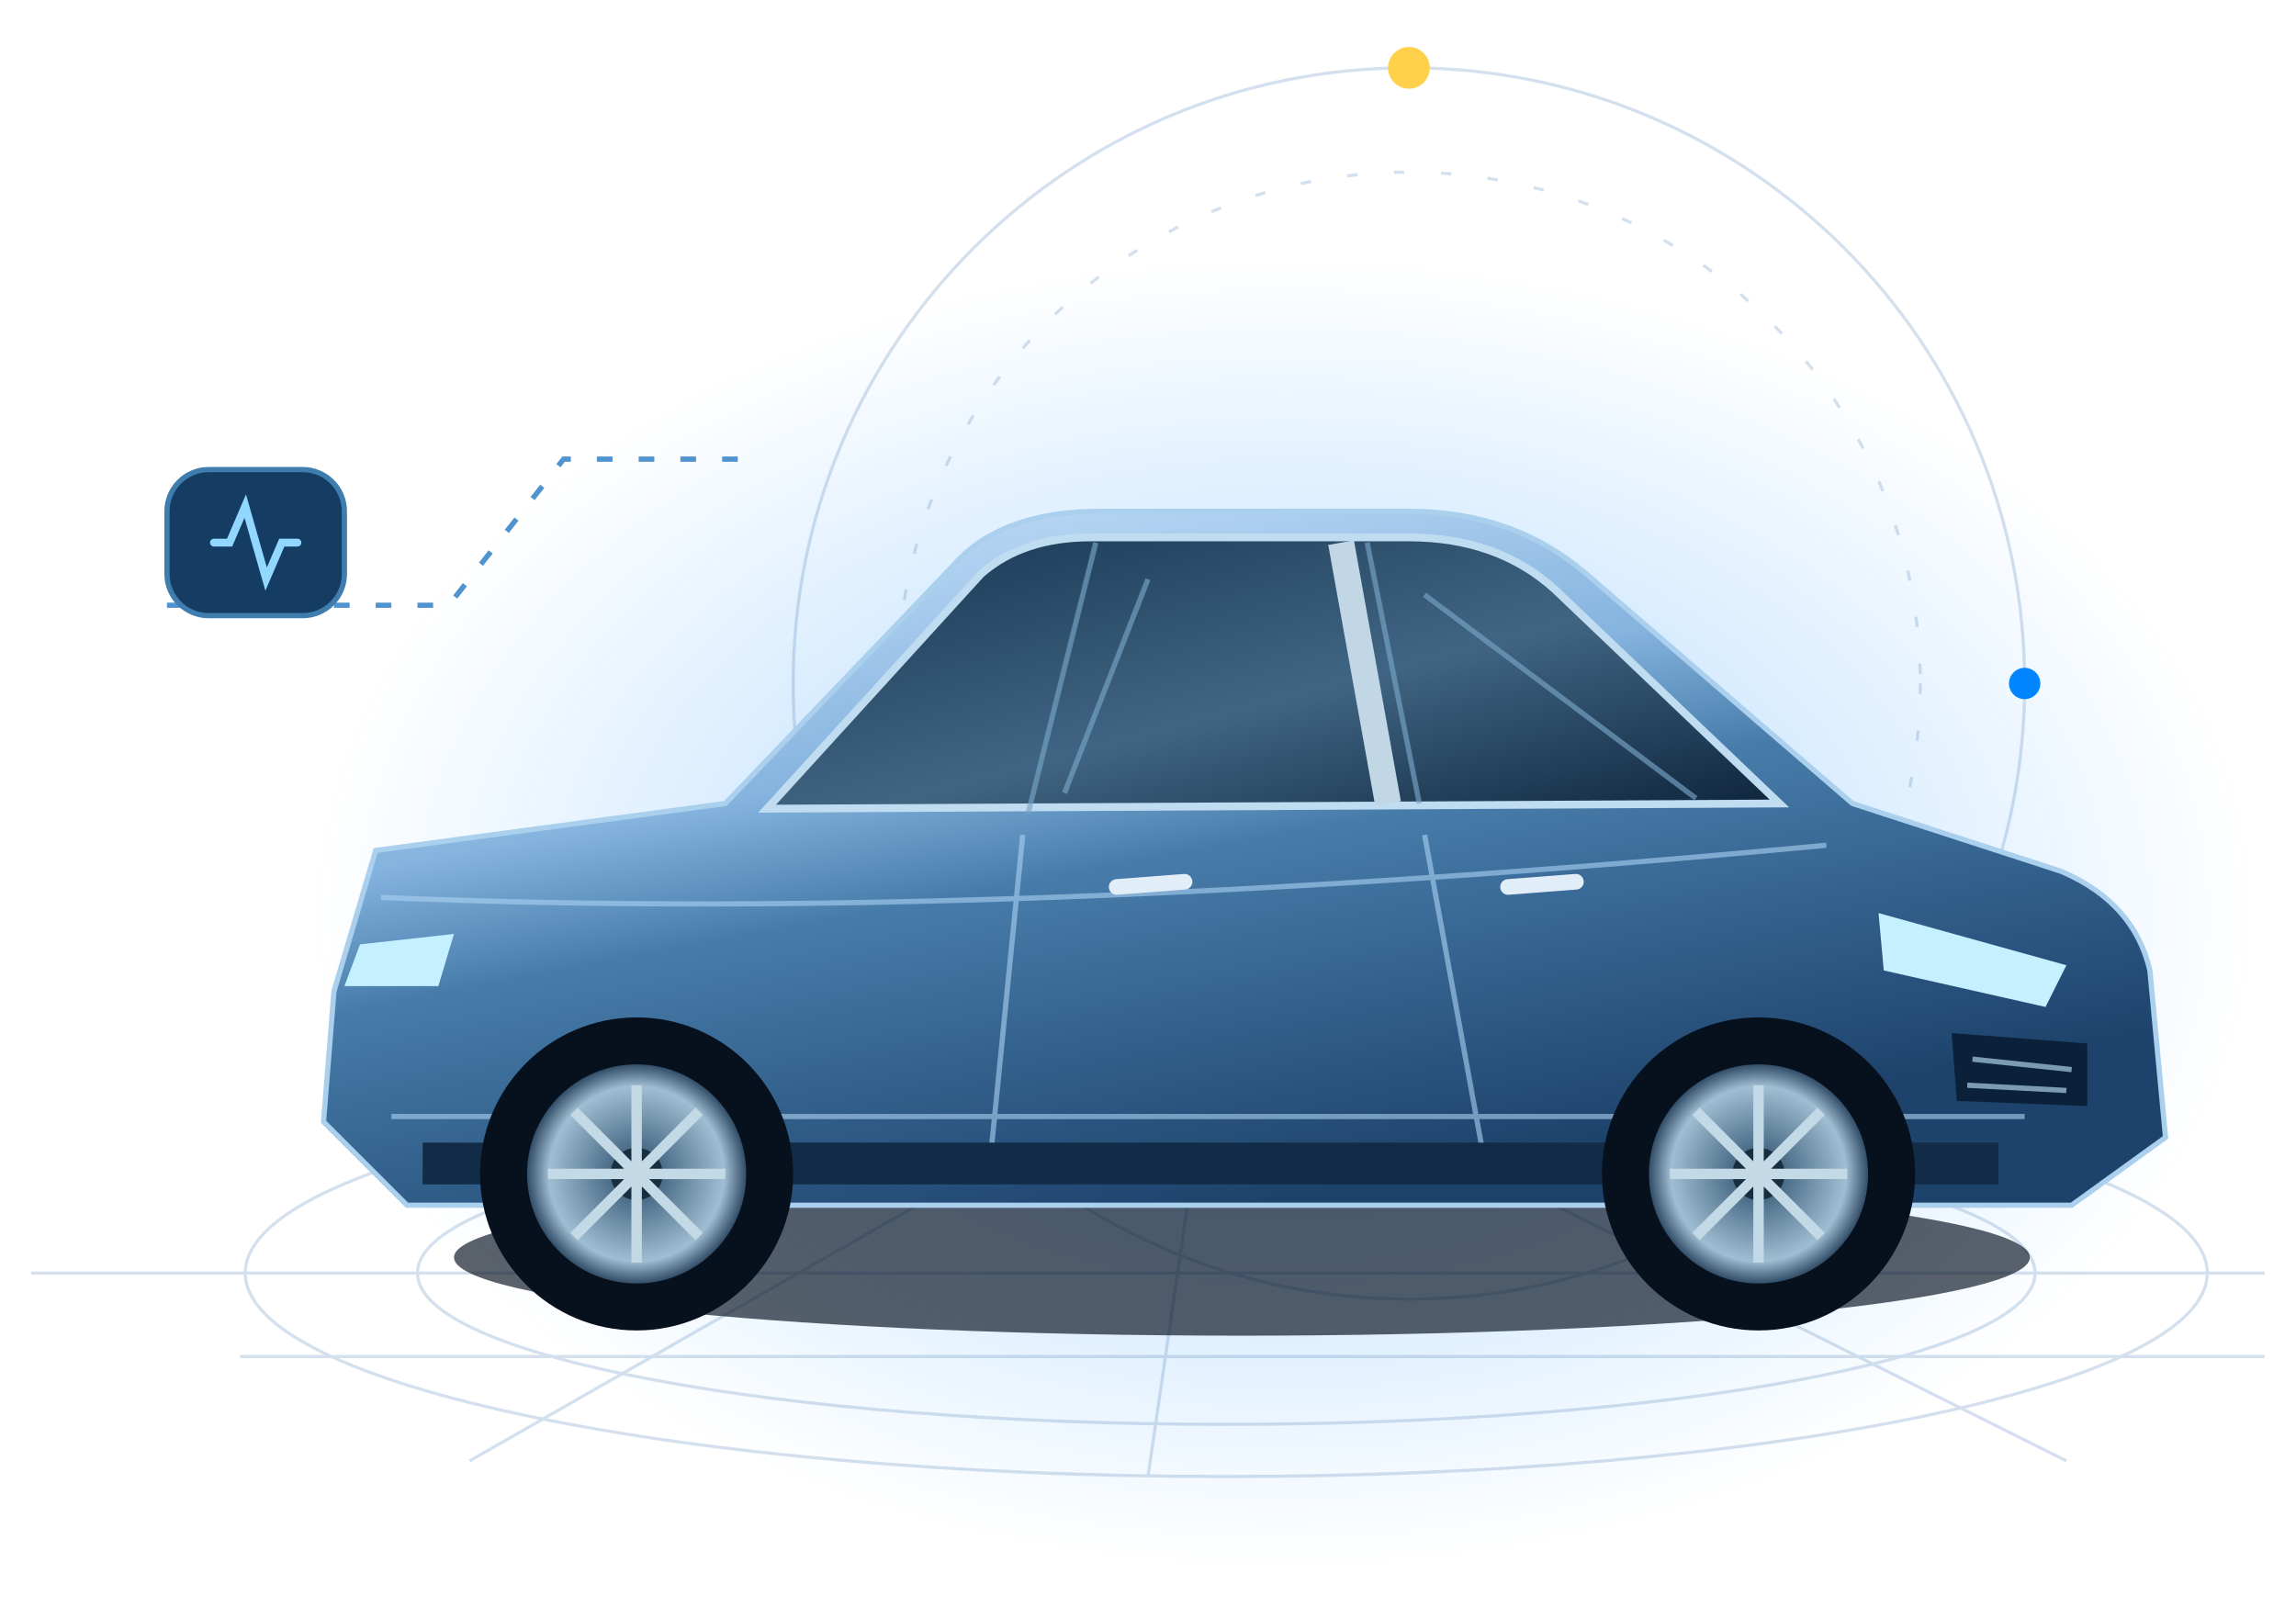
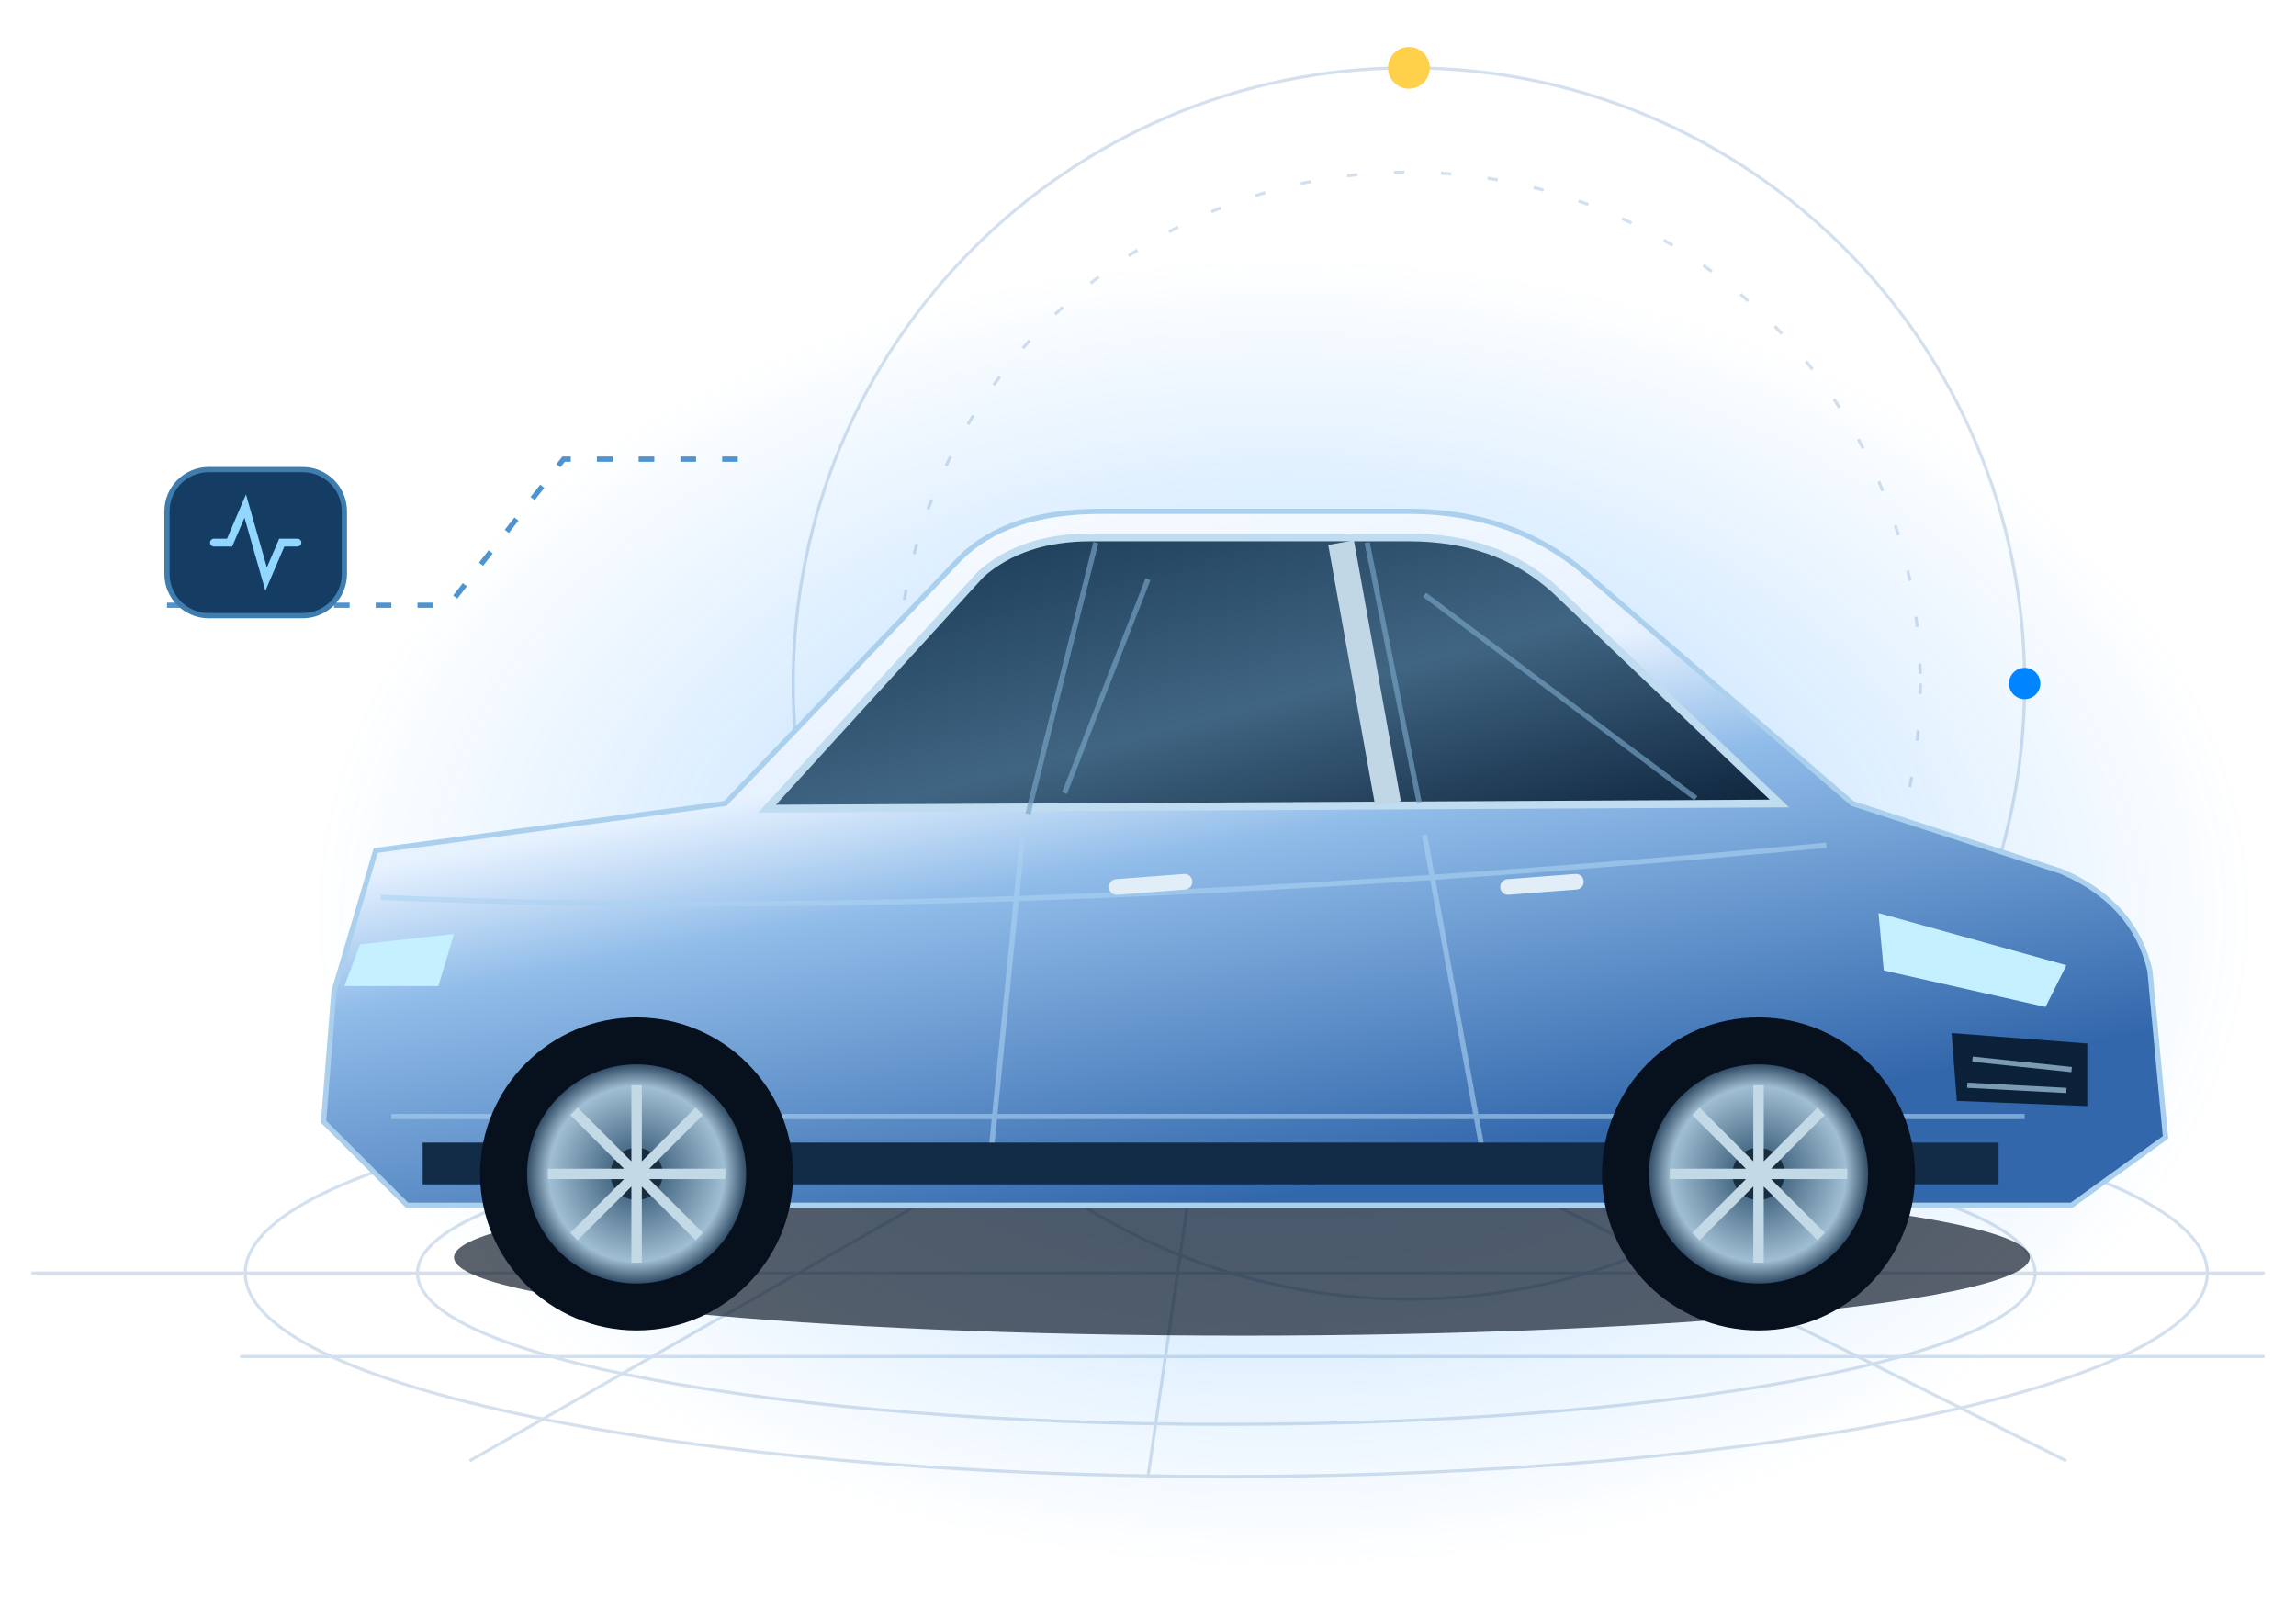
<svg xmlns="http://www.w3.org/2000/svg" width="440" height="310" viewBox="0 0 440 310">
  <defs>
    <linearGradient id="body" x1="0" y1="0" x2=".5" y2="1">
-       <stop stop-color="#d4e8ff" />
-       <stop offset=".42" stop-color="#85b4df" />
-       <stop offset=".58" stop-color="#477caa" />
-       <stop offset="1" stop-color="#1d436c" />
+       <stop stop-color="#ffffff" />
+       <stop offset=".42" stop-color="#e7f2ff" />
+       <stop offset=".58" stop-color="#90bce9" />
+       <stop offset="1" stop-color="#3267ab" />
    </linearGradient>
    <linearGradient id="glass" x1="0" y1="0" x2="1" y2="1">
      <stop stop-color="#163551" />
      <stop offset=".55" stop-color="#406582" />
      <stop offset="1" stop-color="#0d233b" />
    </linearGradient>
    <radialGradient id="light">
      <stop stop-color="#0084ff" stop-opacity=".35" />
      <stop offset="1" stop-color="#0084ff" stop-opacity="0" />
    </radialGradient>
    <radialGradient id="rim">
      <stop stop-color="#bcd7ec" />
      <stop offset=".2" stop-color="#446681" />
      <stop offset=".8" stop-color="#a0bed3" />
      <stop offset="1" stop-color="#334e68" />
    </radialGradient>
  </defs>
  <ellipse cx="246" cy="175" rx="188" ry="125" fill="url(#light)" />
  <g fill="none" stroke="#5384b6" stroke-width=".6" opacity=".25">
    <ellipse cx="235" cy="244" rx="188" ry="39" />
    <ellipse cx="235" cy="244" rx="155" ry="29" />
    <path d="M6 244h428M46 260h388M90 280l91-52m111 0 104 52m-168-52-8 55" />
    <circle cx="270" cy="131" r="98" stroke-dasharray="2 7" />
    <circle cx="270" cy="131" r="118" />
  </g>
  <path d="M32 116h54l22-28h37" fill="none" stroke="#4f94cf" stroke-width="1" stroke-dasharray="3 5" />
  <g transform="translate(32 90)">
    <rect width="34" height="28" rx="8" fill="#153d63" stroke="#3f7dae" />
    <path d="M9 14h3l3-7 4 14 3-7h3" fill="none" stroke="#91d7ff" stroke-width="1.5" stroke-linecap="round" />
  </g>
  <ellipse cx="238" cy="241" rx="151" ry="15" fill="#020d1b" opacity=".65" />
  <path d="m64 190 8-27 67-9 45-47q9-9 27-9h59q20 0 34 12l51 44 40 13q14 6 17 19l3 32-18 13H78l-16-16z" fill="url(#body)" stroke="#abd0ed" stroke-width="1" />
  <path d="m147 155 41-45q8-7 21-7h61q17 0 28 10l43 41z" fill="url(#glass)" stroke="#c0dcf0" stroke-width="1.5" />
  <path d="m210 104-13 52m65-52 10 50m-52-43-16 41m69-38 52 39" stroke="#78a4c6" stroke-width="1" opacity=".65" />
  <path d="m257 104 9 50" stroke="#c1d7e5" stroke-width="5" />
  <path d="M73 172q118 5 277-10m-154-2-6 60m83-60 11 60M75 214h313" fill="none" stroke="#abd2f1" stroke-opacity=".6" stroke-width="1" />
  <path d="m69 181 18-2-3 10H66m294-14 36 10-4 8-31-7" fill="#c5f0ff" />
  <path d="m374 198 26 2v12l-25-1z" fill="#0a2139" />
  <path d="m378 203 19 2m-20 3 19 1" stroke="#7b9bb4" stroke-width="1" />
  <path d="m81 223h302" stroke="#122b46" stroke-width="8" />
  <path d="m214 170 13-1m62 1 13-1" stroke="#e1eef7" stroke-width="3" stroke-linecap="round" />
  <g>
    <circle cx="122" cy="225" r="30" fill="#07111e" />
    <circle cx="122" cy="225" r="21" fill="url(#rim)" />
    <circle cx="122" cy="225" r="5" fill="#172d40" />
    <path d="m122 208 0 34m-17-17h34m-29-12 24 24m0-24-24 24" stroke="#c4d9e6" stroke-width="2" />
  </g>
  <g>
    <circle cx="337" cy="225" r="30" fill="#07111e" />
    <circle cx="337" cy="225" r="21" fill="url(#rim)" />
    <circle cx="337" cy="225" r="5" fill="#172d40" />
    <path d="m337 208 0 34m-17-17h34m-29-12 24 24m0-24-24 24" stroke="#c4d9e6" stroke-width="2" />
  </g>
  <circle cx="270" cy="13" r="4" fill="#ffd04a" />
  <circle cx="388" cy="131" r="3" fill="#0084ff" />
</svg>
